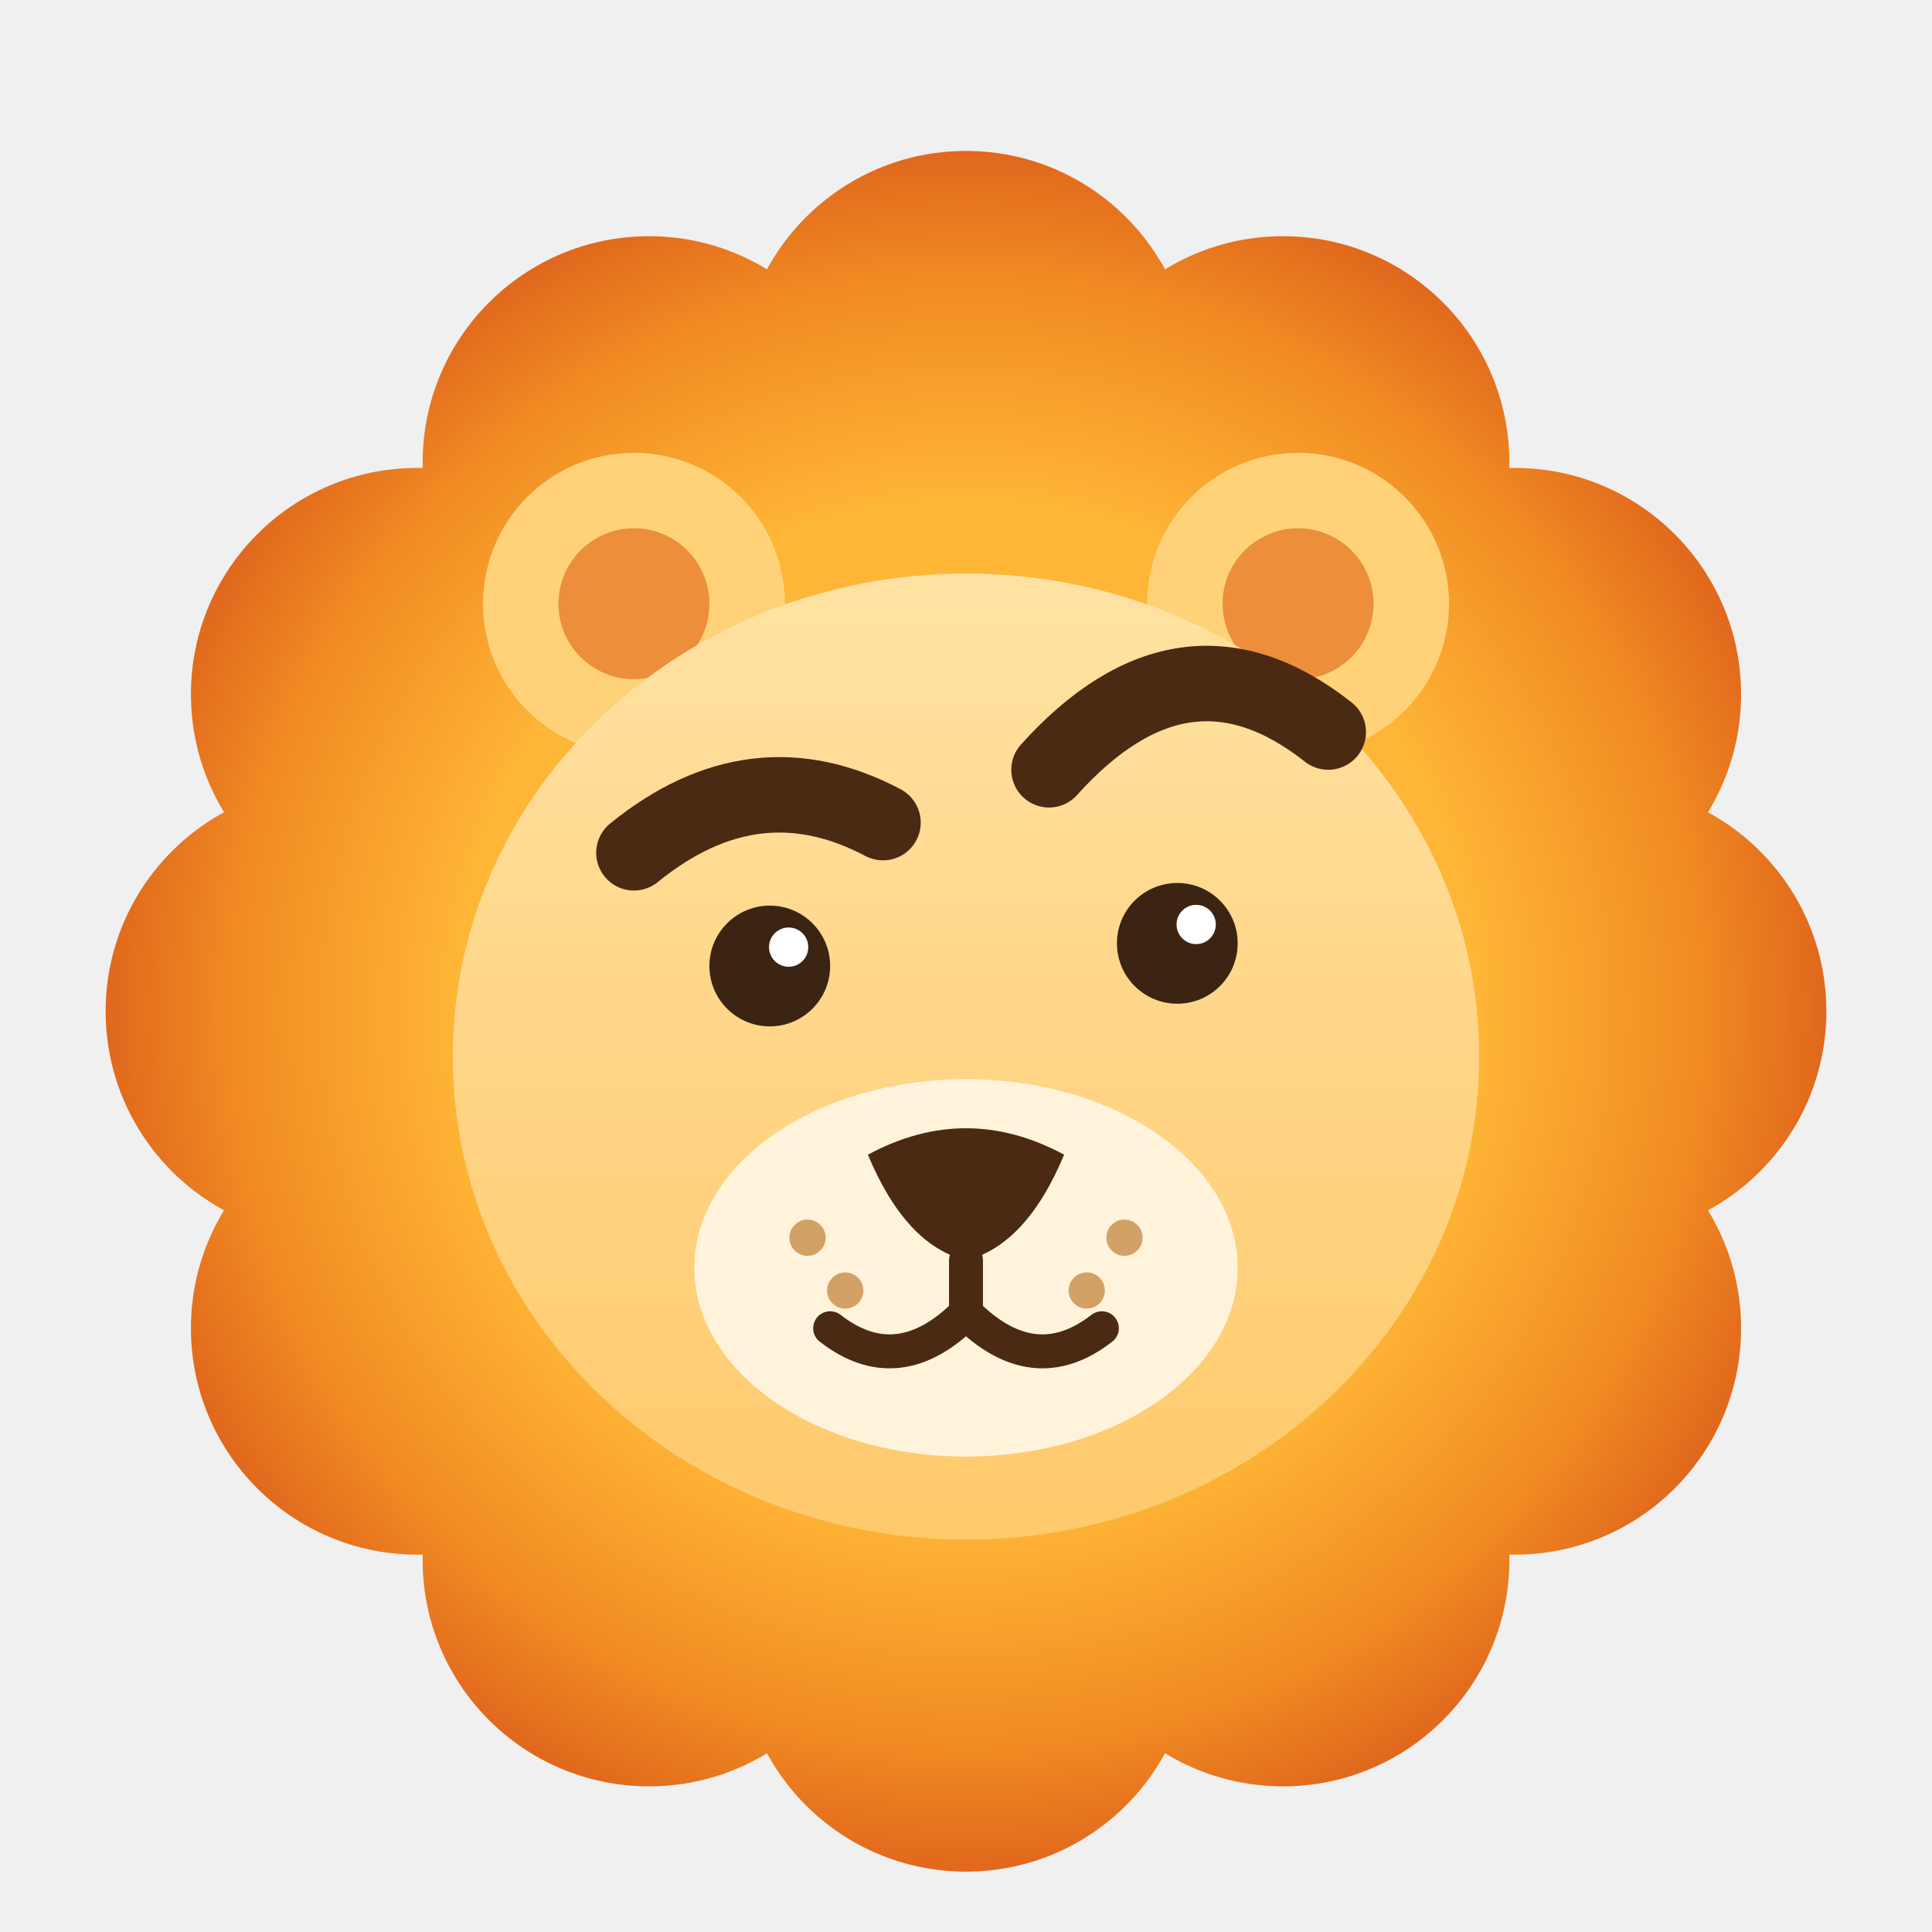
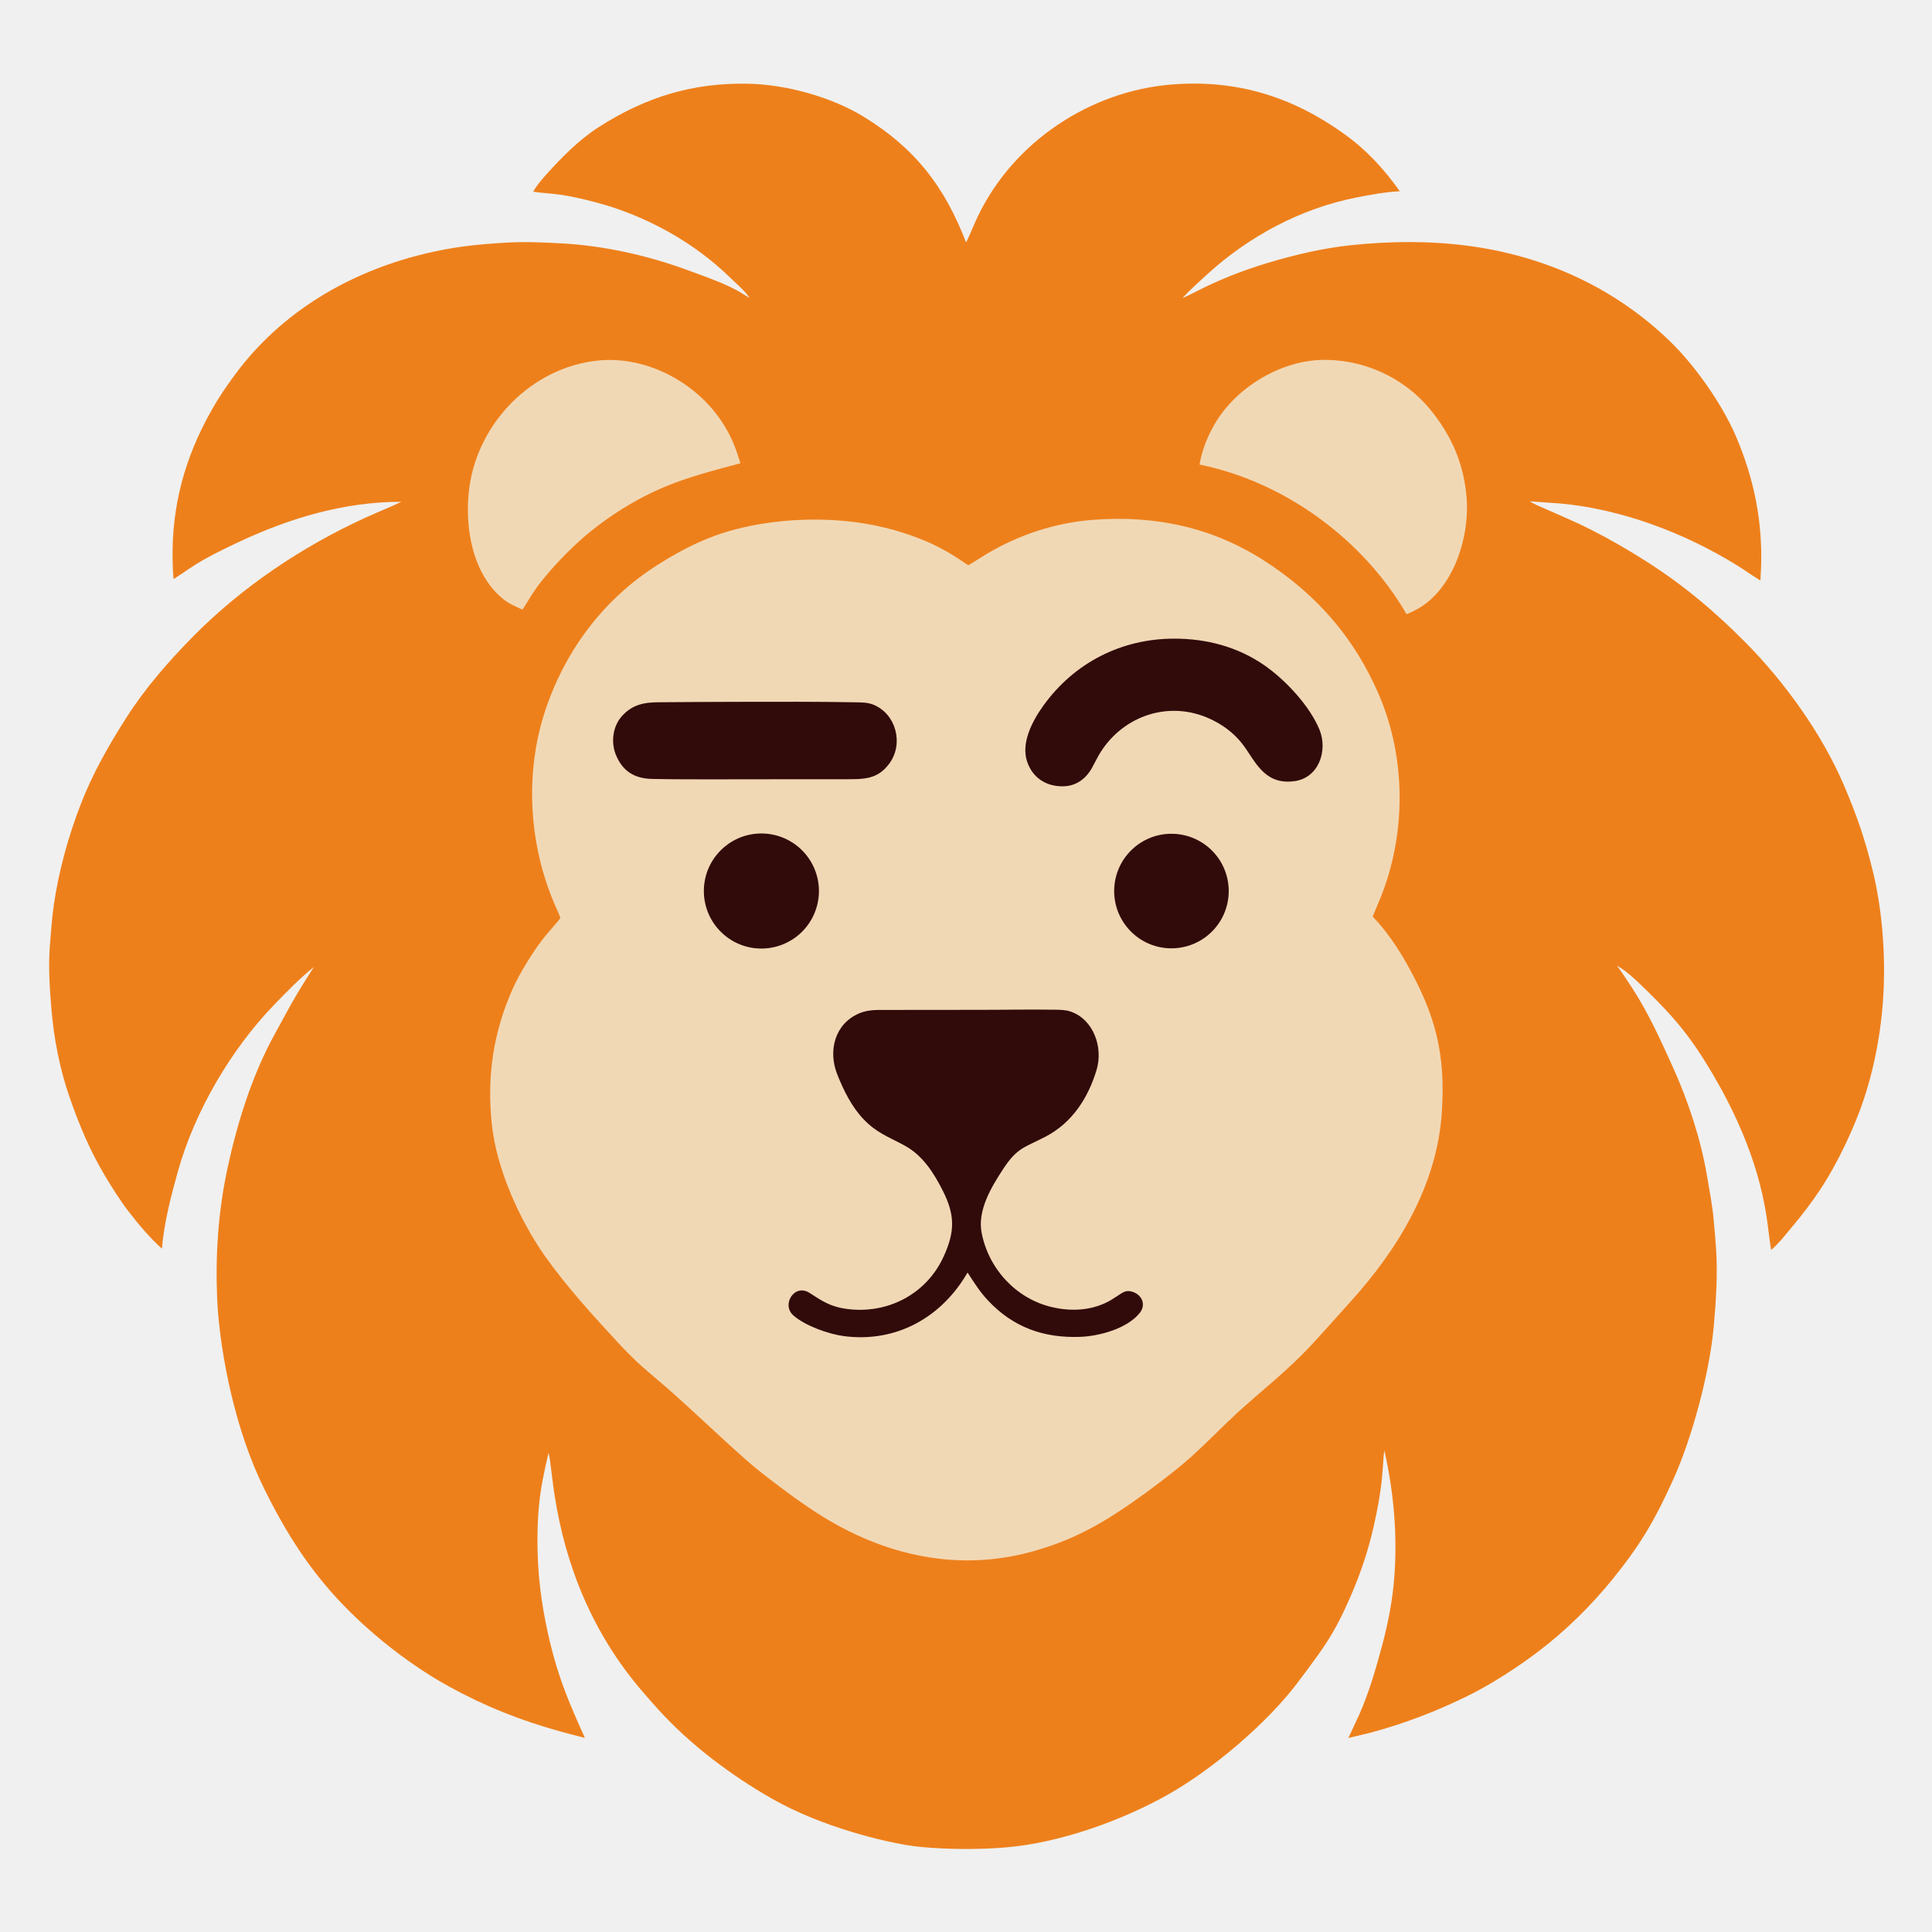
- <svg xmlns="http://www.w3.org/2000/svg" viewBox="0 0 256 256" role="img" aria-label="LionsBrows">
-   <defs>
-     <radialGradient id="mane" gradientUnits="userSpaceOnUse" cx="128" cy="134" r="122">
-       <stop offset="0.55" stop-color="#ffb636" />
-       <stop offset="0.8" stop-color="#f08a22" />
-       <stop offset="1" stop-color="#d9561a" />
-     </radialGradient>
-     <linearGradient id="face" x1="0" y1="0" x2="0" y2="1">
-       <stop offset="0" stop-color="#ffe2a3" />
-       <stop offset="1" stop-color="#ffc96b" />
-     </linearGradient>
-   </defs>
-   <g fill="url(#mane)">
-     <circle cx="128" cy="134" r="88" />
-     <circle cx="212" cy="134" r="30" />
-     <circle cx="200.7" cy="176" r="30" />
-     <circle cx="170" cy="206.7" r="30" />
-     <circle cx="128" cy="218" r="30" />
-     <circle cx="86" cy="206.7" r="30" />
-     <circle cx="55.3" cy="176" r="30" />
-     <circle cx="44" cy="134" r="30" />
-     <circle cx="55.3" cy="92" r="30" />
-     <circle cx="86" cy="61.3" r="30" />
-     <circle cx="128" cy="50" r="30" />
-     <circle cx="170" cy="61.3" r="30" />
-     <circle cx="200.7" cy="92" r="30" />
-   </g>
-   <circle cx="84" cy="80" r="20" fill="#ffd27a" />
-   <circle cx="172" cy="80" r="20" fill="#ffd27a" />
-   <circle cx="84" cy="80" r="10" fill="#ec8e3a" />
-   <circle cx="172" cy="80" r="10" fill="#ec8e3a" />
-   <ellipse cx="128" cy="140" rx="68" ry="64" fill="url(#face)" />
-   <path class="brow brow-l" d="M84 113 Q100 100 117 109" fill="none" stroke="#4a2a12" stroke-width="10" stroke-linecap="round" />
-   <path class="brow brow-r" d="M139 102 Q157 82 176 97" fill="none" stroke="#4a2a12" stroke-width="10" stroke-linecap="round" />
-   <circle cx="102" cy="128" r="8" fill="#3b2412" />
-   <circle cx="156" cy="125" r="8" fill="#3b2412" />
-   <circle cx="104.5" cy="125.5" r="2.6" fill="#fff" />
-   <circle cx="158.5" cy="122.5" r="2.6" fill="#fff" />
-   <ellipse cx="128" cy="168" rx="36" ry="25" fill="#fff3dc" />
-   <path d="M115 153 Q128 146 141 153 Q136 165 128 167 Q120 165 115 153 Z" fill="#4a2a12" />
-   <path d="M128 167 V174 M128 174 Q119 183 110 176 M128 174 Q137 183 146 176" fill="none" stroke="#4a2a12" stroke-width="4.5" stroke-linecap="round" stroke-linejoin="round" />
-   <g fill="#d3a066">
-     <circle cx="107" cy="164" r="2.4" />
-     <circle cx="112" cy="171" r="2.4" />
-     <circle cx="149" cy="164" r="2.4" />
-     <circle cx="144" cy="171" r="2.4" />
-   </g>
+ <svg xmlns="http://www.w3.org/2000/svg" viewBox="150 150 724 724" role="img" aria-label="LionsBrows">
+   <path fill="#EE801B" d="M512.032 240.842C512.229 240.47 512.419 240.099 512.596 239.717C513.923 236.861 515.072 233.935 516.434 231.085C529.757 203.224 558.447 184.094 589.188 181.658C613.404 179.74 634.275 186.204 653.786 200.242C662.194 206.292 668.558 213.255 674.573 221.671C669.165 221.942 663.819 222.93 658.503 223.967C637.559 228.049 618.004 238.531 602.286 252.889C599.15 255.754 595.978 258.591 593.104 261.718C594.703 261.029 596.245 260.274 597.792 259.475C606.578 254.932 615.74 251.303 625.222 248.479C635.208 245.504 645.623 243.016 656.003 241.911C670.617 240.355 685.585 240.191 700.211 242.122C728.799 245.896 755.01 257.766 775.793 277.879C785.284 287.064 795.365 301.445 800.557 313.568C807.282 329.273 810.56 345.446 809.946 362.559C809.886 364.224 809.757 365.886 809.702 367.551C806.659 365.71 803.778 363.613 800.751 361.744C781.207 349.676 757.374 340.647 734.399 338.658C730.688 338.337 726.966 338.177 723.254 337.87C724.069 338.364 724.858 338.817 725.73 339.208C732.595 342.285 739.543 345.112 746.257 348.527C753.606 352.267 759.741 355.815 766.707 360.232C780.771 369.151 792.513 379.055 804.202 390.856C818.823 405.617 832.789 425.05 840.968 444.212C845.869 455.695 848.816 464.229 851.781 476.284C855.129 489.901 856.451 505.604 855.915 519.754C855.376 533.948 852.972 548.088 848.562 561.59C845.04 572.375 838.42 586.362 831.933 596.038C828.79 600.727 825.392 605.243 821.743 609.551C819.16 612.599 816.745 615.825 813.714 618.428C813.006 614.222 812.632 609.969 811.983 605.754C808.664 584.198 799.262 563.849 787.586 545.601C781.854 536.643 775.897 529.839 768.31 522.388C765.356 519.486 760.96 515.044 757.455 512.805C756.951 512.483 756.442 512.17 755.939 511.847C757.976 514.656 759.902 517.545 761.785 520.459C767.878 529.886 772.503 540.167 777.119 550.398C782.657 562.674 787.416 577.158 789.654 590.48C790.569 595.923 791.667 601.431 792.165 606.928C792.491 610.529 792.815 614.13 793.064 617.737C793.731 627.439 793.072 637.184 792.229 646.873C790.684 664.621 783.958 689.115 777.026 704.441C770.177 719.58 764.91 728.627 754.588 741.425C746.429 751.541 737.112 760.733 726.795 768.638C719.031 774.588 708.756 781.227 699.977 785.544C688.382 791.245 676.402 795.86 663.925 799.217C661.061 799.987 658.149 800.567 655.277 801.305C656.616 798.378 658.058 795.498 659.361 792.554C663.102 784.099 665.656 775.172 668.039 766.238C670.307 757.736 671.924 749.178 672.553 740.391C673.675 724.725 672.249 708.915 668.783 693.595C668.676 694.192 668.565 694.79 668.523 695.394C668.324 698.255 668.146 701.117 667.868 703.971C667.28 709.998 666.165 715.842 664.837 721.738C662.792 730.819 660.092 738.965 656.415 747.533C652.775 756.016 649.416 762.597 644.001 770.096C641.379 773.729 638.717 777.334 636.008 780.902C624.722 795.765 604.555 813.006 587.611 822.548C570.505 832.181 547.38 840.56 527.038 842.287C517.029 843.136 505.737 843.081 495.67 842.191C487.475 841.467 476.962 838.836 469.625 836.622C459.119 833.451 448.821 829.457 439.284 824.031C423.813 815.228 408.39 803.592 396.465 790.373C394.344 788.022 392.254 785.644 390.202 783.231C372.251 762.118 361.907 737.169 357.737 709.758C357.106 705.612 356.693 701.437 356.12 697.283C355.988 696.322 355.768 695.376 355.547 694.431C354.726 697.947 353.968 701.476 353.278 705.02C350.887 717.313 350.984 733.215 352.46 745.443C353.701 755.72 356.349 768.17 359.831 778.425C362.477 786.216 365.762 793.772 369.189 801.253C366.114 800.463 363.032 799.699 359.974 798.846C344.944 794.655 332.025 789.558 318.352 782.053C301.609 772.863 283.859 758.455 271.364 743.337C262.141 732.18 255.551 721.099 249.142 708.171C243.524 696.837 239.587 684.776 236.658 672.484C233.995 661.309 231.812 647.572 231.365 636.417C230.703 619.919 231.801 603.786 235.277 587.661C238.935 570.695 244.569 552.649 252.988 537.473C255.81 532.385 258.487 527.2 261.468 522.205C263.445 518.893 265.521 515.642 267.608 512.398C262.462 516.493 257.52 521.602 252.94 526.316C236.562 543.174 222.871 566.635 216.606 589.187C214.113 598.163 211.359 608.665 210.705 617.935C206.355 614.097 201.734 608.634 198.092 603.872C194.811 599.582 191.957 594.986 189.185 590.35C183.647 581.084 179.694 571.543 176.142 561.374C172.37 550.58 170.198 539.248 169.243 527.86C168.573 519.869 168.057 511.666 168.747 503.658C169.17 498.757 169.474 493.84 170.189 488.973C172.071 476.17 175.63 463.323 180.304 451.28C184.768 439.778 190.722 429.318 197.339 418.95C204.505 407.722 213.376 397.594 222.725 388.147C240.81 369.873 263.436 354.737 286.797 344.064C291.308 342.003 295.923 340.177 300.404 338.052C279.205 338 258.832 344.058 239.706 353.003C233.565 355.876 226.992 359.042 221.344 362.812C219.251 364.21 217.187 365.65 215.061 366.997C214.948 365.831 214.849 364.669 214.793 363.499C213.835 343.257 217.961 325.08 227.388 307.206C230.719 300.889 233.79 296.167 238.032 290.423C255.37 266.944 280.745 252.007 308.88 245.154C319.924 242.464 328.905 241.541 339.884 240.92C346.745 240.532 353.455 240.826 360.297 241.199C376.503 242.081 392.828 245.728 408.034 251.363C414.39 253.718 422.65 256.515 428.35 260.093C429.199 260.626 430.05 261.156 430.9 261.687C430.444 261.039 430.006 260.375 429.483 259.78C427.728 257.783 425.637 256.014 423.737 254.151C410.086 240.76 391.857 230.715 373.367 225.848C368.453 224.555 363.492 223.375 358.447 222.767C355.565 222.42 352.658 222.28 349.788 221.84C351.111 219.519 352.84 217.494 354.617 215.508C360.467 208.97 367.079 202.281 374.505 197.544C392.054 186.35 409.483 180.971 430.348 181.374C444.618 181.65 461.559 186.316 473.73 193.788C492.984 205.608 503.965 219.921 512.032 240.842Z" />
+   <path fill="#F1D8B5" d="M512.801 361.824C515.054 360.585 517.183 359.137 519.384 357.806C531.49 350.484 545.455 345.873 559.583 344.801C582.91 343.032 604.4 347.55 624.148 360.36C643.607 372.982 657.72 389.232 666.848 410.611C676.968 434.31 676.973 462.637 667.308 486.504C666.363 488.839 665.343 491.142 664.399 493.476C669.518 498.774 673.802 505.109 677.385 511.532C687.904 530.388 691.793 544.816 690.307 566.983C688.489 594.116 673.947 618.106 655.995 637.909C650.988 643.433 646.057 649.043 640.978 654.499C632.872 663.205 623.482 670.588 614.642 678.548C614.64 678.549 614.021 679.111 614.02 679.112C608.193 684.481 602.698 690.203 596.83 695.527C591.6 700.272 585.943 704.52 580.284 708.745C580.283 708.746 579.78 709.117 579.778 709.118C565.692 719.354 554.208 726.554 537.189 731.324C507.544 739.633 478.637 732.241 453.492 715.227C451.534 713.902 449.588 712.558 447.664 711.184C447.662 711.183 446.636 710.441 446.634 710.44C440.718 706.06 434.787 701.688 429.275 696.81C419.371 688.045 409.877 678.826 399.937 670.103C396.727 667.286 393.413 664.589 390.23 661.741C387.272 659.095 384.49 656.258 381.792 653.347C372.177 642.976 362.627 632.486 354.401 620.982C354.4 620.981 354.002 620.415 354.001 620.414C344.517 606.741 336.059 587.956 334.291 571.213C332.415 553.439 334.842 536.898 342.111 520.576C344.862 514.399 350.365 505.554 354.63 500.393C356.403 498.247 358.33 496.229 360.014 494.013C359.629 492.902 359.179 491.871 358.69 490.799C348.174 467.718 346.339 439.941 354.471 415.84C362.017 393.476 376.217 374.586 396.16 361.856C403.178 357.376 410.404 353.464 418.249 350.636C428.723 346.86 441.316 344.957 452.435 344.74C466.891 344.458 480.474 346.428 494.001 351.603C501.381 354.426 506.405 357.393 512.801 361.824Z" />
+   <path fill="#310A0A" d="M471.938 529.763C474.116 528.832 476.5 528.504 478.869 528.475C478.871 528.475 479.807 528.468 479.809 528.468C492.104 528.429 504.404 528.424 516.699 528.433C526.249 528.441 535.819 528.235 545.366 528.382C547.328 528.412 549.365 528.43 551.239 529.084C559.913 532.112 563.428 542.608 560.946 550.897C557.791 561.432 551.779 570.747 541.841 575.934C533.871 580.095 531.216 579.987 525.889 588.13C521.486 594.86 516.225 603.561 517.857 611.98C520.461 625.412 530.612 636.532 543.956 639.77C551.535 641.609 559.625 641.159 566.415 637.133C567.731 636.353 568.964 635.438 570.274 634.647C571.657 633.812 572.661 633.594 574.229 634.045C577.858 635.088 579.62 638.832 577.139 641.971C572.459 647.891 561.958 650.714 554.764 650.975C541.106 651.472 529.676 647.405 520.254 637.349C517.065 633.945 515.091 630.688 512.582 626.869C502.88 643.689 485.865 653.287 466.181 650.691C460.449 649.935 451.503 646.749 447.19 642.825C442.819 638.846 447.725 630.856 453.401 634.521C457.978 637.476 461.117 639.654 467.121 640.486C482.39 642.601 497.043 635.132 503.549 621.026C507.875 611.647 507.954 605.414 503.319 596.232C499.897 589.451 495.773 582.973 488.958 579.263C482.854 575.94 478.524 574.588 473.569 569.376C469.116 564.692 466.047 558.452 463.705 552.49C460.274 543.758 462.822 533.66 471.938 529.763Z" />
+   <path class="brow brow-r" fill="#310A0A" d="M589.893 389.327C602.102 389.298 613.826 392.359 623.901 399.376C631.743 404.838 640.803 414.522 644.455 423.416C647.67 431.243 644.228 441.549 635.007 442.745C628.258 443.62 624.125 440.945 620.291 435.639C618.795 433.569 617.489 431.365 615.971 429.31C612.49 424.598 607.645 421.112 602.265 418.87C586.868 412.453 569.844 418.855 561.646 433.187C560.772 434.715 560.03 436.315 559.163 437.847C556.795 442.035 553.085 444.621 548.303 444.665C542.039 444.723 537.033 441.522 534.95 435.534C532.472 428.414 536.894 420.15 540.942 414.504C552.478 398.419 570.118 389.374 589.893 389.327Z" />
+   <path class="brow brow-l" fill="#310A0A" d="M427.528 413.005C441.777 412.995 456.45 412.902 470.763 413.183C473.019 413.228 475.269 413.228 477.385 414.11C485.796 417.615 488.647 428.592 483.411 435.928C478.938 442.197 473.655 442.015 466.533 442.005C450.633 441.984 434.734 442.047 418.834 442.048C410.923 442.049 403.011 442.071 395.102 441.911C395.1 441.911 394.046 441.884 394.045 441.884C387.698 441.677 383.368 438.979 380.872 433.05C378.827 428.192 379.583 422.056 383.256 418.136C387.04 414.097 391.21 413.21 396.512 413.169C406.851 413.088 417.189 413.012 427.528 413.005Z" />
+   <path fill="#310A0A" d="M434.816 462.343C442.585 462.158 449.852 466.167 453.839 472.837C457.825 479.507 457.915 487.806 454.074 494.561C450.232 501.316 443.053 505.481 435.283 505.464C423.482 505.439 413.894 495.934 413.766 484.134C413.639 472.334 423.019 462.623 434.816 462.343Z" />
+   <path fill="#310A0A" d="M588.268 462.458C595.997 462.197 603.269 466.113 607.304 472.709C611.34 479.305 611.517 487.562 607.766 494.325C604.015 501.087 596.918 505.31 589.185 505.379C577.433 505.484 567.782 496.12 567.531 484.371C567.28 472.622 576.523 462.854 588.268 462.458Z" />
+   <path fill="#F1D8B5" d="M599.507 324.093C600.447 318.671 602.461 313.603 605.224 308.851C612.953 295.554 629.101 285.562 644.523 284.908C660.373 284.236 676.085 291.304 686.082 303.597C693.955 313.277 698.439 323.577 699.564 336.007C700.965 351.478 694.343 372.371 679.182 379.246C678.491 379.559 677.791 379.85 677.095 380.151C660.906 352.233 631.48 330.557 599.507 324.093Z" />
+   <path fill="#F1D8B5" d="M345.774 378.456C343.256 377.287 340.663 376.201 338.509 374.449C326.762 364.892 323.976 346.892 325.878 332.718C329.145 308.378 349.255 287.765 373.881 285.129C391.917 283.197 410.683 293.094 420.534 308.083C424.098 313.505 425.59 317.492 427.457 323.625C419.255 325.758 411.05 327.926 403.091 330.866C391.073 335.307 379.472 342.302 369.695 350.487C363.609 355.583 354.653 364.818 350.005 371.784C348.543 373.975 347.275 376.291 345.774 378.456Z" />
</svg>
